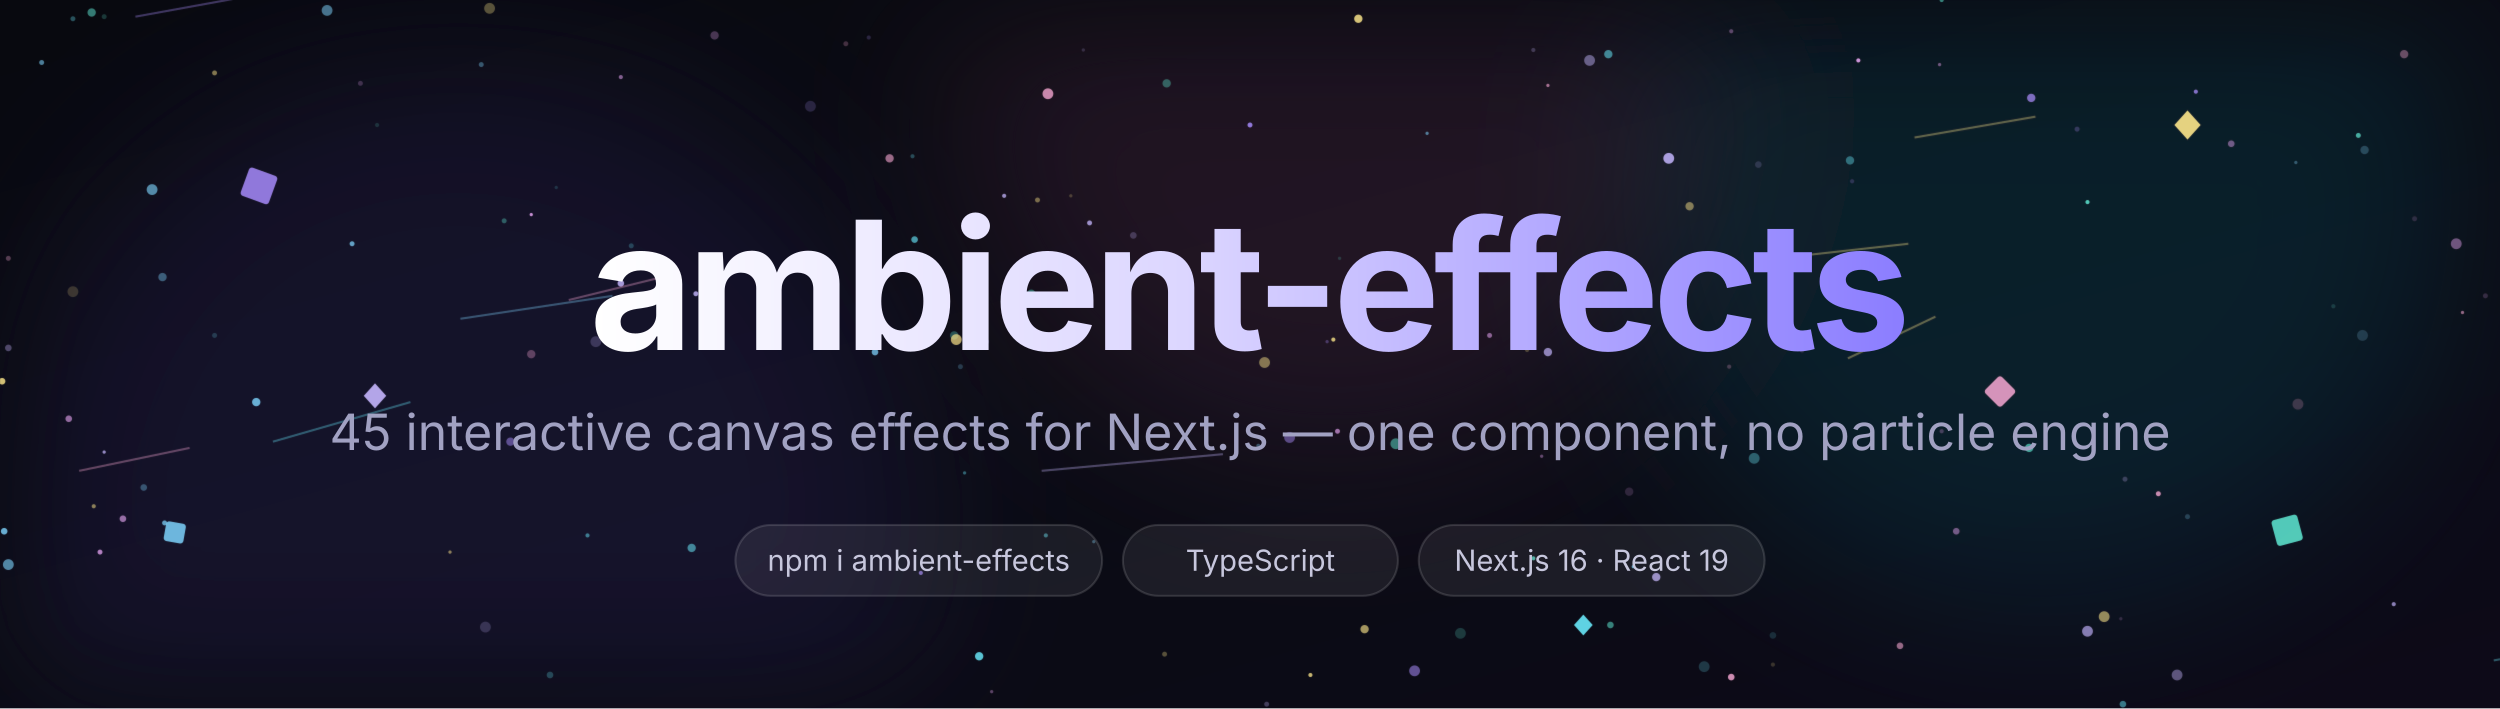
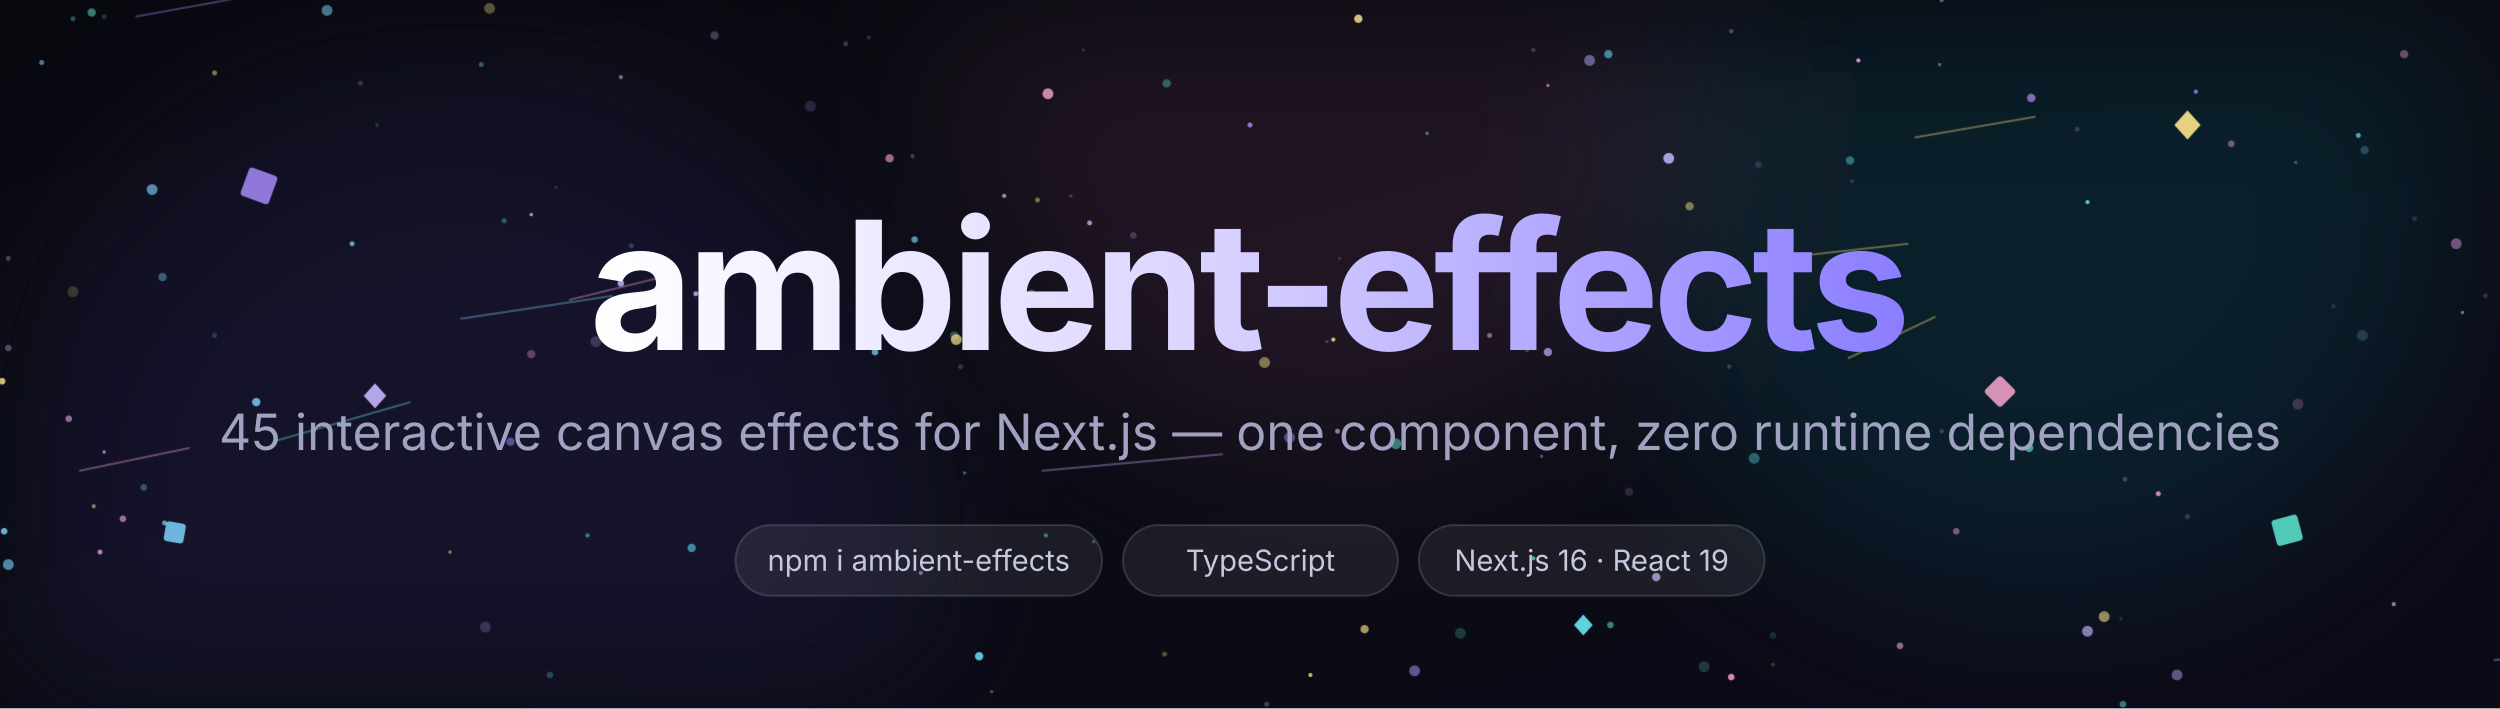
<svg xmlns="http://www.w3.org/2000/svg" width="1200" height="340" viewBox="0 0 1200 340" role="img" aria-label="ambient-effects — 45 ambient canvas effects for Next.js">
  <defs>
    <linearGradient id="bg" x1="0" y1="0" x2="1" y2="1">
      <stop offset="0" stop-color="#08090f" />
      <stop offset="0.55" stop-color="#0a0b14" />
      <stop offset="1" stop-color="#0d0a18" />
    </linearGradient>
    <linearGradient id="title" x1="0" y1="0" x2="1" y2="0">
      <stop offset="0" stop-color="#ffffff" />
      <stop offset="0.45" stop-color="#dcd6ff" />
      <stop offset="1" stop-color="#8b7dff" />
    </linearGradient>
    <filter id="blur" x="-50%" y="-50%" width="200%" height="200%">
      <feGaussianBlur stdDeviation="40" />
    </filter>
    <filter id="soft" x="-50%" y="-50%" width="200%" height="200%">
      <feGaussianBlur stdDeviation="0.4" />
    </filter>
  </defs>
  <rect width="1200" height="340" fill="url(#bg)" />
  <g filter="url(#soft)">
    <circle cx="220" cy="250" r="220" fill="#7c5cff" opacity="0.10" filter="url(#blur)" />
    <circle cx="980" cy="90" r="200" fill="#22d3ee" opacity="0.10" filter="url(#blur)" />
    <circle cx="640" cy="40" r="180" fill="#f472b6" opacity="0.10" filter="url(#blur)" />
    <circle cx="389" cy="51" r="2.6" fill="#a78bfa" opacity="0.2" />
    <circle cx="643" cy="124" r="0.8" fill="#5eead4" opacity="0.18" />
    <circle cx="520" cy="24" r="0.8" fill="#c4b5fd" opacity="0.19" />
    <circle cx="679" cy="322" r="2.6" fill="#a78bfa" opacity="0.55" />
    <circle cx="476" cy="332" r="0.8" fill="#f0abfc" opacity="0.35" />
    <circle cx="173" cy="40" r="1.2" fill="#f0abfc" opacity="0.22" />
    <circle cx="685" cy="64" r="0.8" fill="#7dd3fc" opacity="0.55" />
    <circle cx="743" cy="169" r="2" fill="#c4b5fd" opacity="0.69" />
    <circle cx="559" cy="314" r="1.2" fill="#fde68a" opacity="0.32" />
    <circle cx="216" cy="265" r="0.8" fill="#fde68a" opacity="0.52" />
    <circle cx="1050" cy="248" r="1.2" fill="#7dd3fc" opacity="0.23" />
    <circle cx="502" cy="257" r="1" fill="#67e8f9" opacity="0.45" />
    <circle cx="1154" cy="26" r="2" fill="#f9a8d4" opacity="0.39" />
    <circle cx="420" cy="169" r="1.6" fill="#7dd3fc" opacity="0.74" />
    <circle cx="1134" cy="161" r="2.6" fill="#7dd3fc" opacity="0.19" />
    <circle cx="842" cy="220" r="2.6" fill="#67e8f9" opacity="0.35" />
    <circle cx="463" cy="227" r="0.8" fill="#67e8f9" opacity="0.4" />
    <circle cx="733" cy="168" r="1" fill="#fde68a" opacity="0.24" />
    <circle cx="297" cy="133" r="1.6" fill="#7dd3fc" opacity="0.27" />
    <circle cx="482" cy="94" r="1" fill="#c4b5fd" opacity="0.75" />
    <circle cx="334" cy="141" r="1.2" fill="#c4b5fd" opacity="0.82" />
    <circle cx="181" cy="60" r="1" fill="#5eead4" opacity="0.16" />
    <circle cx="997" cy="62" r="1.2" fill="#a78bfa" opacity="0.25" />
    <circle cx="642" cy="207" r="1.2" fill="#f0abfc" opacity="0.63" />
    <circle cx="619" cy="210" r="2.6" fill="#a78bfa" opacity="0.47" />
    <circle cx="1045" cy="324" r="2.6" fill="#c4b5fd" opacity="0.43" />
    <circle cx="473" cy="164" r="1.6" fill="#a78bfa" opacity="0.28" />
    <circle cx="1182" cy="150" r="0.8" fill="#f9a8d4" opacity="0.57" />
    <circle cx="123" cy="193" r="2" fill="#7dd3fc" opacity="0.81" />
    <circle cx="736" cy="24" r="1" fill="#c4b5fd" opacity="0.25" />
    <circle cx="303" cy="118" r="1.2" fill="#67e8f9" opacity="0.24" />
    <circle cx="1019" cy="338" r="1.6" fill="#67e8f9" opacity="0.49" />
    <circle cx="103" cy="35" r="1.2" fill="#fde68a" opacity="0.49" />
    <circle cx="830" cy="176" r="1" fill="#f9a8d4" opacity="0.25" />
    <circle cx="652" cy="9" r="2" fill="#fde68a" opacity="0.83" />
    <circle cx="1036" cy="237" r="1.2" fill="#f9a8d4" opacity="0.79" />
    <circle cx="427" cy="76" r="2" fill="#f9a8d4" opacity="0.6" />
    <circle cx="736" cy="268" r="1" fill="#5eead4" opacity="0.72" />
    <circle cx="888" cy="77" r="2" fill="#67e8f9" opacity="0.4" />
    <circle cx="35" cy="9" r="1.2" fill="#67e8f9" opacity="0.33" />
    <circle cx="831" cy="325" r="1.6" fill="#f9a8d4" opacity="0.82" />
    <circle cx="438" cy="75" r="1" fill="#67e8f9" opacity="0.29" />
    <circle cx="245" cy="212" r="2" fill="#a78bfa" opacity="0.49" />
    <circle cx="784" cy="272" r="0.8" fill="#7dd3fc" opacity="0.79" />
    <circle cx="939" cy="255" r="1.6" fill="#f0abfc" opacity="0.45" />
    <circle cx="763" cy="29" r="2.6" fill="#c4b5fd" opacity="0.47" />
    <circle cx="892" cy="29" r="1" fill="#f0abfc" opacity="0.85" />
    <circle cx="33" cy="201" r="1.6" fill="#f0abfc" opacity="0.58" />
    <circle cx="715" cy="161" r="1.2" fill="#f0abfc" opacity="0.53" />
    <circle cx="157" cy="5" r="2.6" fill="#7dd3fc" opacity="0.52" />
    <circle cx="1120" cy="147" r="1" fill="#5eead4" opacity="0.17" />
    <circle cx="255" cy="170" r="2" fill="#f9a8d4" opacity="0.33" />
    <circle cx="503" cy="45" r="2.6" fill="#f9a8d4" opacity="0.78" />
    <circle cx="795" cy="277" r="2" fill="#c4b5fd" opacity="0.73" />
    <circle cx="1054" cy="44" r="1" fill="#a78bfa" opacity="0.76" />
    <circle cx="932" cy="207" r="1" fill="#f0abfc" opacity="0.25" />
    <circle cx="743" cy="41" r="0.8" fill="#f9a8d4" opacity="0.63" />
    <circle cx="637" cy="164" r="0.8" fill="#a78bfa" opacity="0.32" />
    <circle cx="332" cy="263" r="2" fill="#67e8f9" opacity="0.54" />
    <circle cx="912" cy="310" r="1.6" fill="#f9a8d4" opacity="0.58" />
    <circle cx="607" cy="174" r="2.6" fill="#fde68a" opacity="0.47" />
    <circle cx="640" cy="163" r="1" fill="#fde68a" opacity="0.8" />
    <circle cx="1071" cy="69" r="1.6" fill="#f0abfc" opacity="0.44" />
    <circle cx="471" cy="107" r="2.6" fill="#5eead4" opacity="0.45" />
    <circle cx="255" cy="103" r="0.8" fill="#f0abfc" opacity="0.81" />
    <circle cx="772" cy="125" r="1.2" fill="#f0abfc" opacity="0.83" />
    <circle cx="264" cy="324" r="1.6" fill="#67e8f9" opacity="0.26" />
    <circle cx="801" cy="76" r="2.6" fill="#c4b5fd" opacity="0.85" />
    <circle cx="485" cy="143" r="1.2" fill="#f9a8d4" opacity="0.21" />
    <circle cx="439" cy="115" r="1.6" fill="#67e8f9" opacity="0.64" />
    <circle cx="461" cy="176" r="1.2" fill="#7dd3fc" opacity="0.23" />
    <circle cx="1102" cy="78" r="0.8" fill="#7dd3fc" opacity="0.34" />
    <circle cx="48" cy="265" r="1.2" fill="#f0abfc" opacity="0.72" />
    <circle cx="1020" cy="230" r="1.2" fill="#c4b5fd" opacity="0.25" />
    <circle cx="1103" cy="194" r="2.6" fill="#f9a8d4" opacity="0.21" />
    <circle cx="69" cy="234" r="1.6" fill="#7dd3fc" opacity="0.34" />
    <circle cx="20" cy="30" r="1.2" fill="#7dd3fc" opacity="0.58" />
    <circle cx="267" cy="90" r="0.8" fill="#67e8f9" opacity="0.16" />
    <circle cx="1193" cy="142" r="1.2" fill="#f0abfc" opacity="0.18" />
    <circle cx="851" cy="319" r="1" fill="#fde68a" opacity="0.19" />
    <circle cx="242" cy="106" r="1.2" fill="#5eead4" opacity="0.35" />
    <circle cx="600" cy="60" r="1.2" fill="#a78bfa" opacity="0.85" />
    <circle cx="44" cy="6" r="2" fill="#5eead4" opacity="0.51" />
    <circle cx="295" cy="152" r="2.6" fill="#c4b5fd" opacity="0.61" />
    <circle cx="655" cy="302" r="2" fill="#fde68a" opacity="0.63" />
    <circle cx="1179" cy="117" r="2.6" fill="#f0abfc" opacity="0.43" />
    <circle cx="417" cy="18" r="1" fill="#a78bfa" opacity="0.2" />
    <circle cx="889" cy="87" r="1" fill="#a78bfa" opacity="0.21" />
    <circle cx="1010" cy="296" r="2.6" fill="#fde68a" opacity="0.57" />
    <circle cx="831" cy="15" r="1" fill="#f0abfc" opacity="0.34" />
    <circle cx="4" cy="124" r="1.2" fill="#f9a8d4" opacity="0.32" />
    <circle cx="1159" cy="105" r="1.2" fill="#f0abfc" opacity="0.15" />
    <circle cx="458" cy="161" r="2" fill="#5eead4" opacity="0.32" />
    <circle cx="931" cy="31" r="0.8" fill="#f0abfc" opacity="0.43" />
    <circle cx="50" cy="8" r="1.2" fill="#5eead4" opacity="0.21" />
    <circle cx="1149" cy="290" r="1" fill="#c4b5fd" opacity="0.69" />
    <circle cx="865" cy="168" r="1.2" fill="#f0abfc" opacity="0.18" />
    <circle cx="1002" cy="303" r="2.6" fill="#c4b5fd" opacity="0.66" />
    <circle cx="975" cy="47" r="2" fill="#a78bfa" opacity="0.73" />
    <circle cx="701" cy="304" r="2.6" fill="#5eead4" opacity="0.21" />
    <circle cx="50" cy="217" r="0.8" fill="#c4b5fd" opacity="0.74" />
    <circle cx="670" cy="213" r="2.6" fill="#5eead4" opacity="0.49" />
    <circle cx="4" cy="271" r="2.6" fill="#7dd3fc" opacity="0.61" />
    <circle cx="79" cy="251" r="1.2" fill="#7dd3fc" opacity="0.74" />
    <circle cx="282" cy="257" r="1" fill="#67e8f9" opacity="0.5" />
    <circle cx="459" cy="163" r="2.6" fill="#fde68a" opacity="0.69" />
    <circle cx="740" cy="219" r="0.8" fill="#f0abfc" opacity="0.38" />
    <circle cx="782" cy="236" r="2" fill="#f0abfc" opacity="0.16" />
    <circle cx="73" cy="91" r="2.6" fill="#7dd3fc" opacity="0.63" />
    <circle cx="811" cy="99" r="2" fill="#fde68a" opacity="0.48" />
    <circle cx="560" cy="40" r="2" fill="#5eead4" opacity="0.37" />
    <circle cx="103" cy="161" r="1.2" fill="#67e8f9" opacity="0.2" />
    <circle cx="608" cy="338" r="1.2" fill="#c4b5fd" opacity="0.3" />
    <circle cx="1135" cy="72" r="2" fill="#7dd3fc" opacity="0.25" />
    <circle cx="629" cy="324" r="1" fill="#fde68a" opacity="0.77" />
    <circle cx="844" cy="79" r="1.6" fill="#c4b5fd" opacity="0.17" />
    <circle cx="4" cy="167" r="1.6" fill="#c4b5fd" opacity="0.36" />
    <circle cx="169" cy="117" r="1.2" fill="#7dd3fc" opacity="0.74" />
    <circle cx="2" cy="255" r="1.6" fill="#7dd3fc" opacity="0.81" />
    <circle cx="235" cy="4" r="2.6" fill="#fde68a" opacity="0.33" />
    <circle cx="78" cy="133" r="2" fill="#7dd3fc" opacity="0.4" />
    <circle cx="514" cy="94" r="0.8" fill="#fde68a" opacity="0.22" />
    <circle cx="1002" cy="97" r="1" fill="#5eead4" opacity="0.83" />
    <circle cx="523" cy="107" r="1.2" fill="#c4b5fd" opacity="0.77" />
    <circle cx="974" cy="215" r="2" fill="#5eead4" opacity="0.65" />
    <circle cx="59" cy="249" r="1.6" fill="#f0abfc" opacity="0.6" />
    <circle cx="343" cy="17" r="2" fill="#f0abfc" opacity="0.27" />
    <circle cx="498" cy="96" r="1.2" fill="#fde68a" opacity="0.43" />
    <circle cx="286" cy="164" r="2.6" fill="#c4b5fd" opacity="0.23" />
    <circle cx="772" cy="26" r="2" fill="#67e8f9" opacity="0.54" />
    <circle cx="544" cy="113" r="1.6" fill="#c4b5fd" opacity="0.25" />
    <circle cx="231" cy="31" r="1.2" fill="#7dd3fc" opacity="0.37" />
    <circle cx="442" cy="275" r="1" fill="#a78bfa" opacity="0.67" />
    <circle cx="495" cy="141" r="2" fill="#5eead4" opacity="0.41" />
    <circle cx="406" cy="21" r="1.2" fill="#f9a8d4" opacity="0.24" />
    <circle cx="604" cy="214" r="1" fill="#7dd3fc" opacity="0.34" />
    <circle cx="298" cy="136" r="1.6" fill="#c4b5fd" opacity="0.82" />
    <circle cx="1018" cy="297" r="0.8" fill="#f0abfc" opacity="0.17" />
    <circle cx="851" cy="305" r="1.6" fill="#67e8f9" opacity="0.15" />
    <circle cx="470" cy="315" r="2" fill="#67e8f9" opacity="0.83" />
    <circle cx="298" cy="37" r="1" fill="#f0abfc" opacity="0.52" />
    <circle cx="818" cy="320" r="2.6" fill="#67e8f9" opacity="0.21" />
    <circle cx="932" cy="0" r="1" fill="#5eead4" opacity="0.55" />
    <circle cx="45" cy="243" r="1" fill="#fde68a" opacity="0.52" />
    <circle cx="525" cy="260" r="0.8" fill="#7dd3fc" opacity="0.36" />
    <circle cx="1132" cy="65" r="1.2" fill="#5eead4" opacity="0.7" />
    <circle cx="1" cy="183" r="1.6" fill="#fde68a" opacity="0.82" />
    <circle cx="773" cy="300" r="1.6" fill="#5eead4" opacity="0.53" />
    <circle cx="35" cy="140" r="2.6" fill="#fde68a" opacity="0.19" />
    <circle cx="233" cy="301" r="2.6" fill="#c4b5fd" opacity="0.21" />
    <rect x="120" y="80" width="14.4" height="14.4" rx="1.5" fill="#a78bfa" opacity="0.85" transform="rotate(20 120 80)" />
    <rect x="1090" y="250" width="12.8" height="12.8" rx="1.5" fill="#5eead4" opacity="0.85" transform="rotate(-15 1090 250)" />
    <rect x="960" y="180" width="11.2" height="11.2" rx="1.5" fill="#f9a8d4" opacity="0.85" transform="rotate(45 960 180)" />
    <rect x="80" y="250" width="9.6" height="9.6" rx="1.5" fill="#7dd3fc" opacity="0.85" transform="rotate(10 80 250)" />
    <path d="M1050 53 L1056.3 60 L1050 67 L1043.7 60 Z" fill="#fde68a" opacity="0.9" />
    <path d="M180 184 L185.4 190 L180 196 L174.6 190 Z" fill="#c4b5fd" opacity="0.9" />
    <path d="M760 295 L764.5 300 L760 305 L755.5 300 Z" fill="#67e8f9" opacity="0.9" />
    <line x1="273" y1="144" x2="326" y2="131" stroke="#f9a8d4" stroke-width="1" opacity="0.35" />
    <line x1="862" y1="123" x2="916" y2="117" stroke="#fde68a" stroke-width="1" opacity="0.35" />
    <line x1="887" y1="172" x2="929" y2="152" stroke="#fde68a" stroke-width="1" opacity="0.35" />
    <line x1="919" y1="66" x2="977" y2="56" stroke="#fde68a" stroke-width="1" opacity="0.35" />
    <line x1="131" y1="212" x2="197" y2="193" stroke="#67e8f9" stroke-width="1" opacity="0.35" />
    <line x1="500" y1="226" x2="587" y2="218" stroke="#c4b5fd" stroke-width="1" opacity="0.35" />
    <line x1="65" y1="8" x2="131" y2="-4" stroke="#a78bfa" stroke-width="1" opacity="0.35" />
    <line x1="221" y1="153" x2="294" y2="142" stroke="#7dd3fc" stroke-width="1" opacity="0.35" />
    <line x1="1197" y1="317" x2="1247" y2="308" stroke="#67e8f9" stroke-width="1" opacity="0.35" />
    <line x1="38" y1="226" x2="91" y2="215" stroke="#f9a8d4" stroke-width="1" opacity="0.35" />
  </g>
  <text x="600.0" y="168" text-anchor="middle" font-family="Inter, Segoe UI, Helvetica, Arial, sans-serif" font-size="86" font-weight="700" letter-spacing="-3" fill="url(#title)">ambient-effects</text>
-   <text x="600.0" y="216" text-anchor="middle" font-family="Inter, Segoe UI, Helvetica, Arial, sans-serif" font-size="24" fill="#a1a1c2">45 interactive canvas effects for Next.js — one component, no particle engine</text>
+   <text x="600.0" y="216" text-anchor="middle" font-family="Inter, Segoe UI, Helvetica, Arial, sans-serif" font-size="24" fill="#a1a1c2">45 interactive canvas effects for Next.js — one component, zero runtime dependencies</text>
  <g font-family="Inter, Segoe UI, Helvetica, Arial, sans-serif" font-size="14" fill="#c7c7dd">
    <rect x="353" y="252" width="176" height="34" rx="17" fill="#ffffff12" stroke="#ffffff22" />
    <text x="441" y="274" text-anchor="middle">npm i ambient-effects</text>
    <rect x="539" y="252" width="132" height="34" rx="17" fill="#ffffff12" stroke="#ffffff22" />
    <text x="605" y="274" text-anchor="middle">TypeScript</text>
    <rect x="681" y="252" width="166" height="34" rx="17" fill="#ffffff12" stroke="#ffffff22" />
    <text x="764" y="274" text-anchor="middle">Next.js 16 · React 19</text>
  </g>
</svg>
